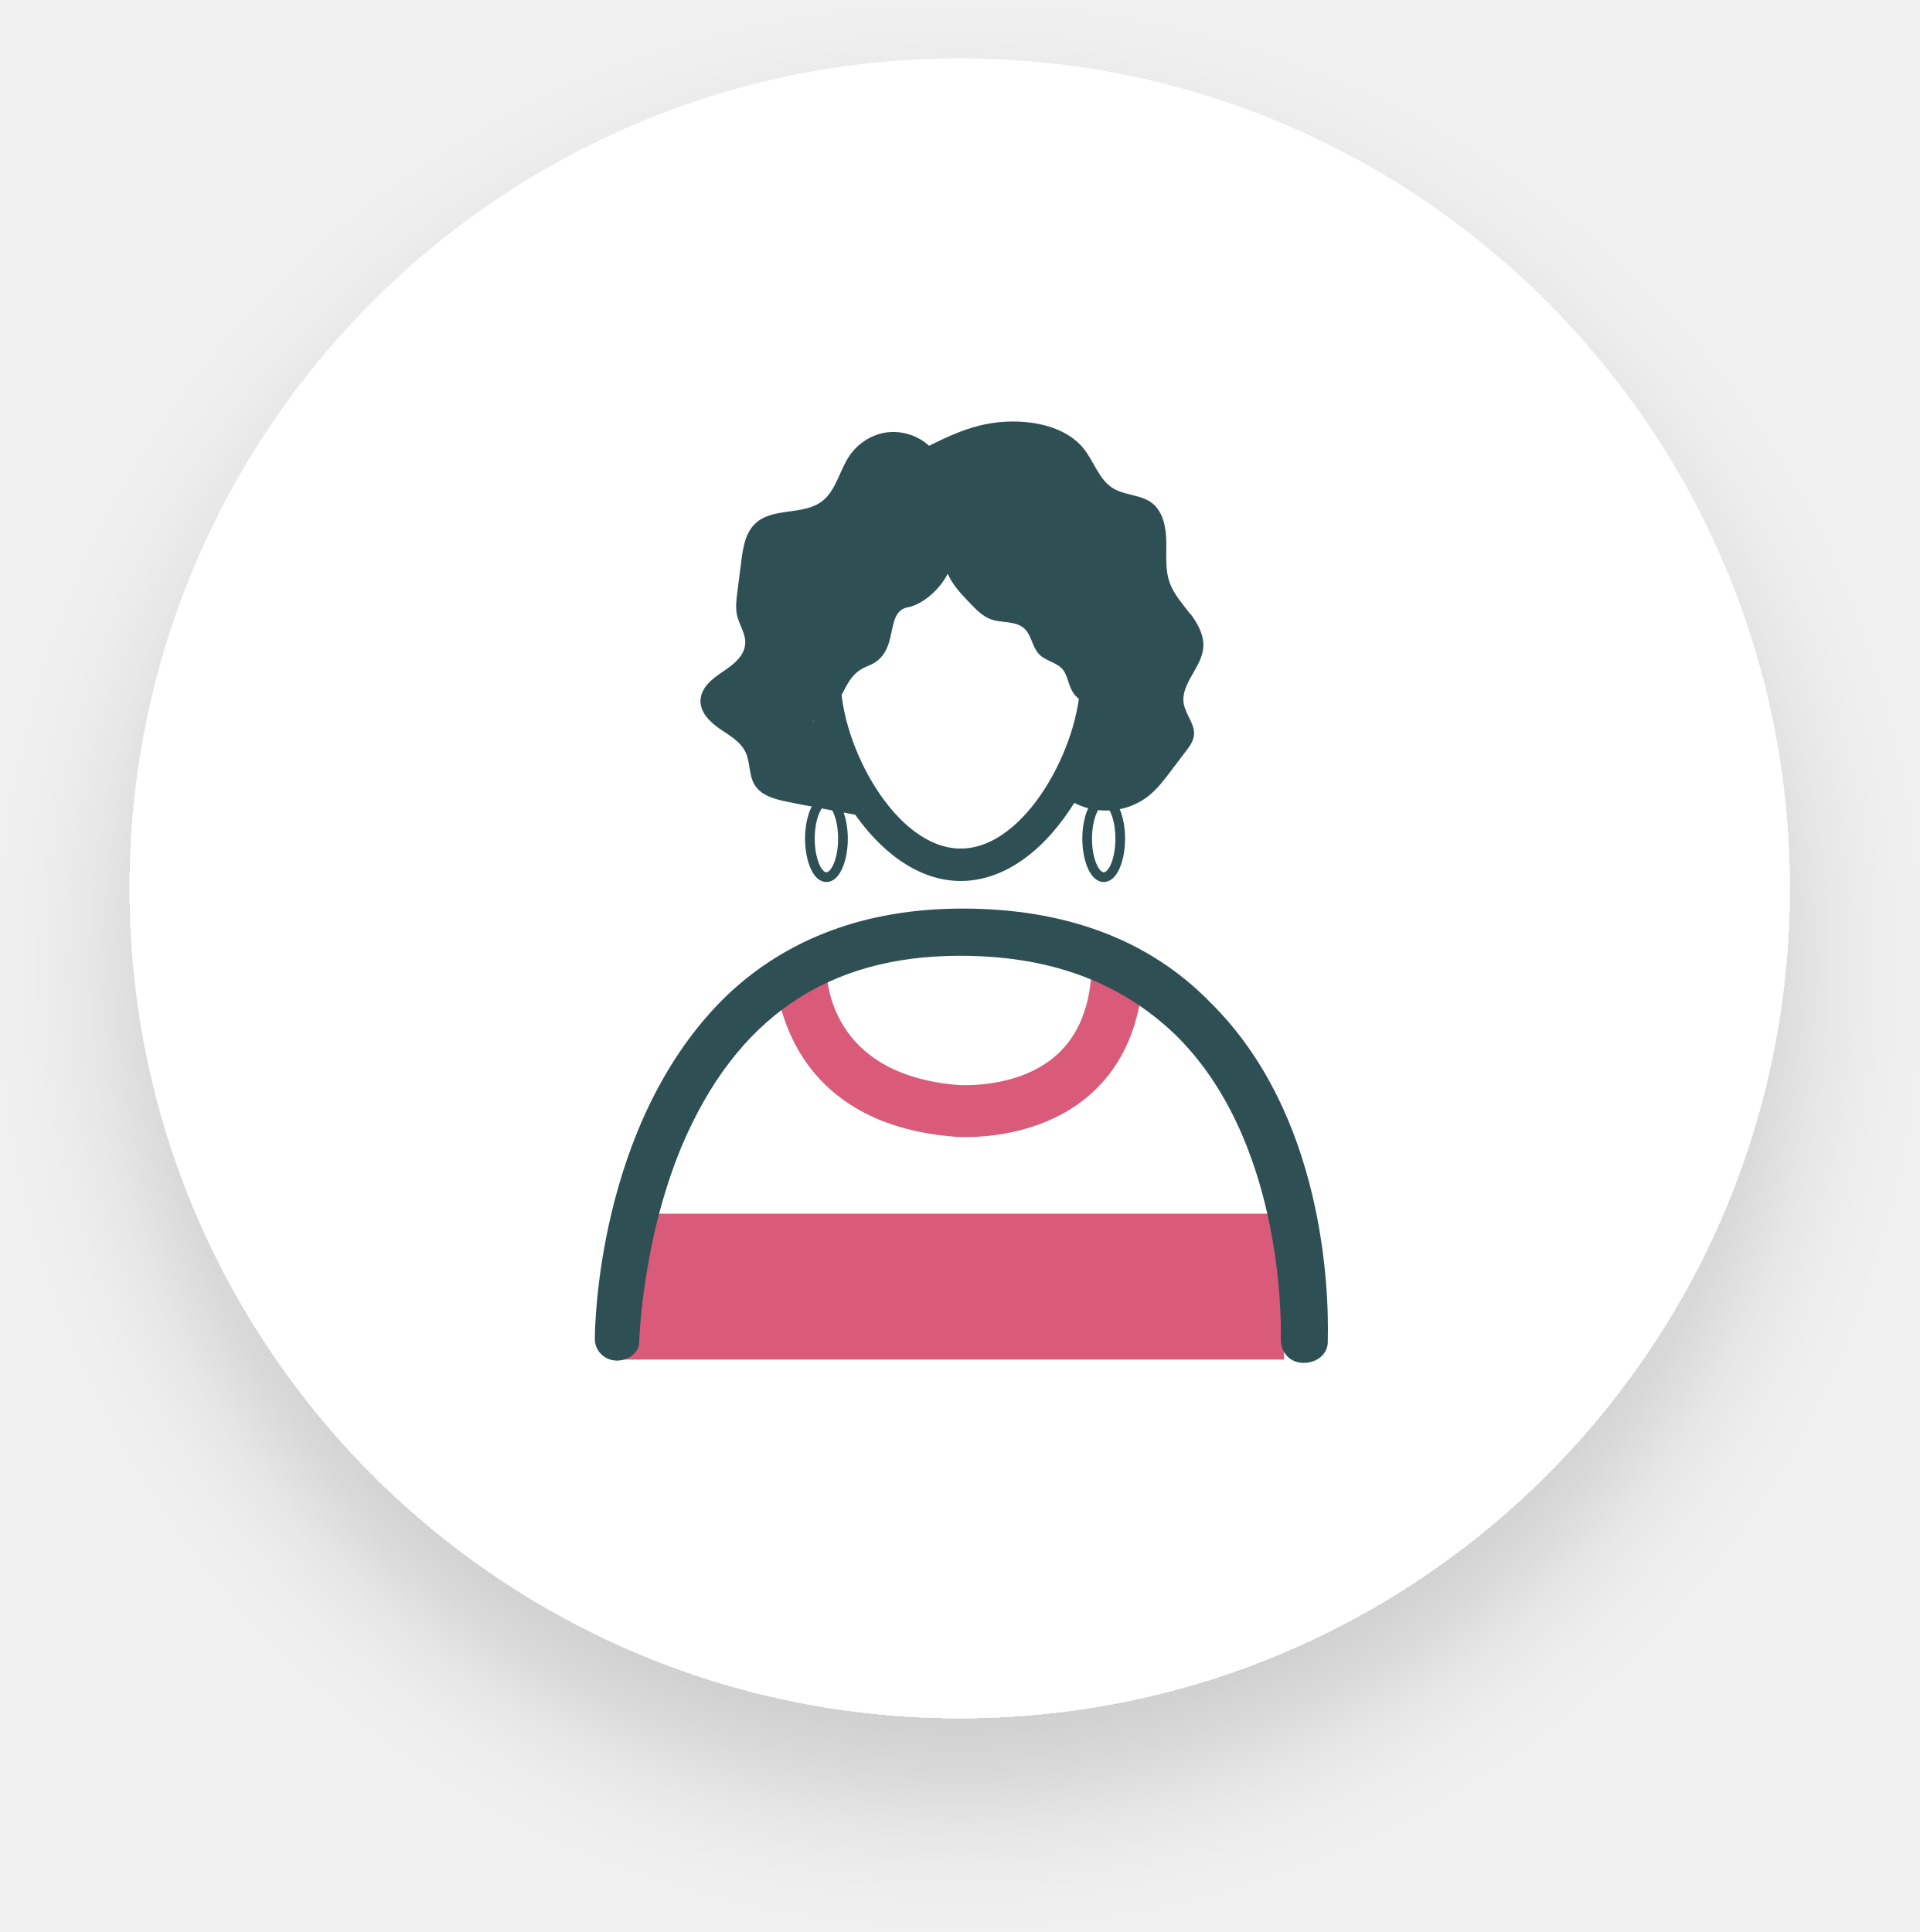
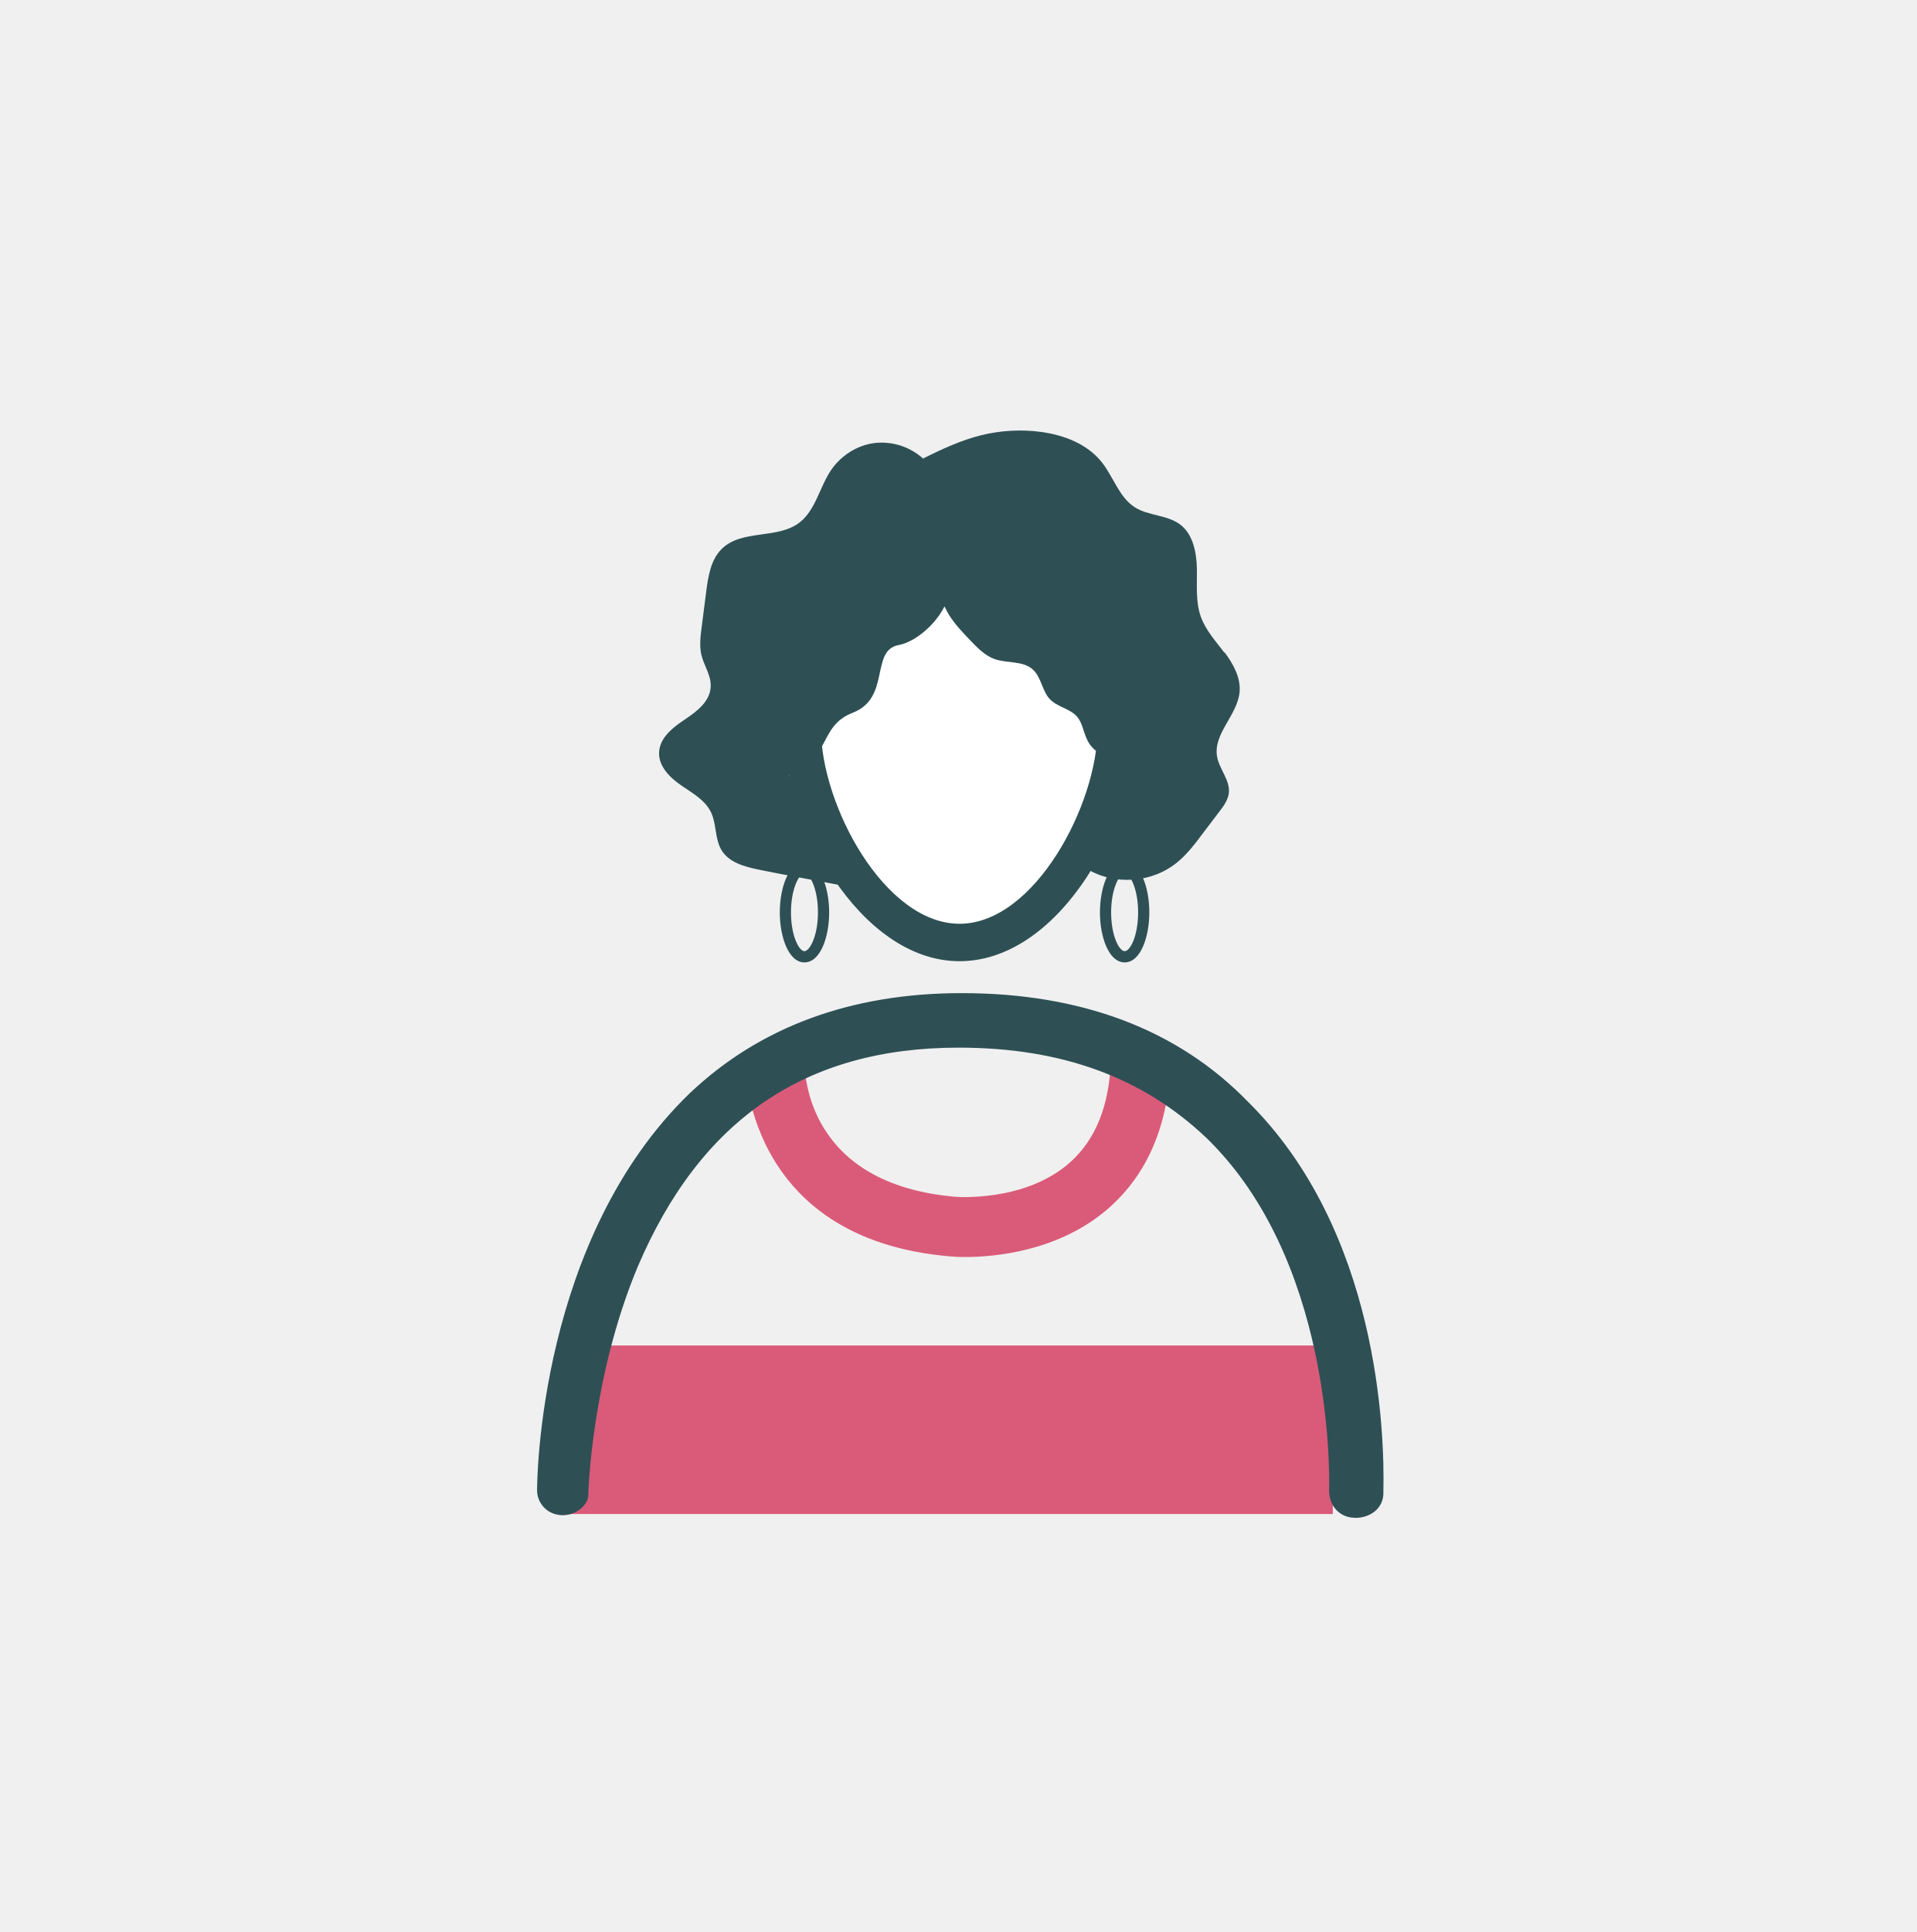
- <svg xmlns="http://www.w3.org/2000/svg" width="148" height="149" viewBox="0 0 148 149" fill="none">
-   <g filter="url(#filter0_d_1501_26053)">
-     <g clip-path="url(#clip0_1501_26053)">
-       <rect x="10" y="4.508" width="128" height="128" rx="64" fill="white" />
-       <path d="M74.449 87.693C73.891 87.693 73.532 87.663 73.472 87.653C59.614 86.493 59.734 74.683 59.744 74.563L63.729 74.663L61.736 74.613L63.729 74.653C63.729 75.493 63.928 82.843 73.831 83.673C73.891 83.673 78.474 84.043 81.472 81.363C83.176 79.843 84.093 77.553 84.182 74.543L88.167 74.673C88.038 78.833 86.663 82.093 84.093 84.383C80.765 87.333 76.381 87.693 74.459 87.693H74.449Z" fill="#DA5B79" />
-       <path d="M99.007 93.602H47.779V104.852H99.007V93.602Z" fill="#DA5B79" />
-       <path d="M47.589 104.682C46.673 104.682 46.115 103.982 46.115 103.282C46.115 102.582 46.294 86.542 56.217 76.952C60.81 72.592 66.867 70.322 74.219 70.322C82.12 70.322 88.546 72.762 93.139 77.472C102.872 87.062 102.135 102.752 102.135 103.452C102.135 104.322 101.398 104.852 100.481 104.852C99.565 104.852 99.007 104.152 99.007 103.282C99.007 103.112 99.555 88.112 90.738 79.562C86.513 75.552 81.004 73.462 74.02 73.462C63.729 73.462 56.566 78.342 52.341 88.282C49.223 95.782 49.034 103.452 49.034 103.632C49.034 103.982 48.486 104.682 47.559 104.682H47.589V104.682Z" fill="#2E5055" />
-       <path d="M100.481 105.102C99.485 105.102 98.758 104.332 98.758 103.282C98.797 101.692 98.877 87.802 90.568 79.742C86.294 75.682 80.885 73.712 74.02 73.712C63.779 73.712 56.765 78.512 52.571 88.382C49.472 95.822 49.283 103.562 49.283 103.632C49.283 104.142 48.605 104.922 47.589 104.932H47.559C46.503 104.912 45.866 104.082 45.866 103.282C45.866 102.602 45.985 86.502 56.047 76.772C60.73 72.322 66.847 70.072 74.219 70.072C82.219 70.072 88.645 72.502 93.318 77.302C102.075 85.932 102.474 99.402 102.384 103.322V103.462C102.384 104.422 101.577 105.112 100.481 105.112V105.102ZM74.02 73.212C80.914 73.212 86.593 75.292 90.907 79.382C99.375 87.592 99.296 101.682 99.256 103.262C99.256 103.942 99.634 104.602 100.481 104.602C101.159 104.602 101.886 104.242 101.886 103.452V103.302C101.976 99.432 101.577 86.142 92.959 77.652C88.376 72.952 82.07 70.572 74.21 70.572C66.967 70.572 60.969 72.782 56.376 77.132C46.473 86.712 46.364 102.612 46.364 103.282C46.364 103.842 46.812 104.422 47.579 104.432C48.356 104.432 48.785 103.832 48.785 103.632C48.785 103.562 48.924 95.842 52.112 88.182C56.396 78.102 63.559 73.212 74.02 73.212V73.212Z" fill="#2E5055" />
-       <path d="M74.06 41.973C79.848 41.973 84.541 46.653 84.541 52.423C84.541 58.193 79.868 66.693 74.08 66.693C68.292 66.693 63.579 58.193 63.579 52.423C63.579 46.653 68.272 41.973 74.06 41.973Z" fill="white" />
-       <path d="M74.08 67.943C67.375 67.943 62.334 58.523 62.334 52.423C62.334 45.973 67.594 40.723 74.06 40.723C80.526 40.723 85.786 45.973 85.786 52.423C85.786 55.553 84.531 59.383 82.518 62.413C80.147 65.973 77.148 67.943 74.08 67.943ZM74.06 43.223C68.969 43.223 64.825 47.353 64.825 52.423C64.825 57.493 69.059 65.443 74.08 65.443C79.101 65.443 83.296 57.443 83.296 52.423C83.296 47.403 79.151 43.223 74.06 43.223Z" fill="#2E5055" />
-       <path d="M91.774 47.352C91.196 46.582 90.519 45.852 90.19 44.932C89.831 43.922 89.951 42.812 89.931 41.742C89.911 40.672 89.682 39.492 88.875 38.832C87.998 38.122 86.713 38.232 85.766 37.622C84.74 36.952 84.352 35.612 83.594 34.642C82.618 33.402 81.054 32.812 79.53 32.602C78.195 32.422 76.83 32.502 75.525 32.822C74.19 33.152 72.924 33.742 71.689 34.352L71.659 34.392C70.782 33.592 69.567 33.202 68.411 33.342C67.256 33.482 66.16 34.172 65.492 35.162C64.735 36.292 64.466 37.802 63.42 38.632C61.935 39.802 59.525 39.072 58.18 40.432C57.452 41.162 57.283 42.292 57.153 43.332C57.054 44.112 56.954 44.882 56.855 45.662C56.775 46.262 56.705 46.882 56.835 47.472C57.004 48.192 57.492 48.852 57.462 49.592C57.432 50.582 56.546 51.262 55.749 51.792C54.952 52.322 54.065 53.002 54.015 53.982C53.965 54.922 54.733 55.682 55.49 56.202C56.247 56.722 57.114 57.192 57.502 58.042C57.851 58.812 57.741 59.772 58.17 60.502C58.668 61.352 59.704 61.622 60.64 61.822C62.334 62.172 64.347 62.522 66.04 62.852V62.552C65.671 61.772 65.482 61.222 65.243 60.342C65.144 60.362 65.522 58.902 65.412 58.902C64.117 58.902 63.35 58.532 63.35 56.502C63.35 56.052 62.623 55.822 62.713 55.422C65.542 54.442 64.625 52.252 66.947 51.352C69.507 50.362 68.093 47.192 70.015 46.832C71.081 46.632 72.436 45.532 73.074 44.252C73.163 44.432 73.253 44.612 73.353 44.782C73.761 45.442 74.289 45.992 74.817 46.542C75.285 47.032 75.784 47.532 76.401 47.762C77.268 48.072 78.344 47.852 79.012 48.502C79.54 49.012 79.599 49.892 80.097 50.432C80.606 50.982 81.472 51.062 81.951 51.642C82.588 52.422 82.24 53.802 84.083 54.302C84.292 54.362 84.69 54.502 85.139 54.642C85.388 55.222 84.531 56.042 84.531 56.802C84.531 58.832 83.475 60.482 82.18 60.482C82.1 60.482 83.037 60.362 82.957 60.342C82.827 60.822 82.668 61.292 82.499 61.752H82.548C84.401 62.902 86.932 62.732 88.626 61.332C89.273 60.802 89.791 60.122 90.299 59.442C90.678 58.942 91.066 58.432 91.445 57.932C91.724 57.572 92.003 57.182 92.063 56.722C92.162 55.852 91.425 55.132 91.276 54.272C91.017 52.742 92.631 51.522 92.78 49.982C92.87 49.002 92.352 48.082 91.774 47.312V47.352V47.352Z" fill="#2E5055" />
-       <path d="M63.719 68.022C62.653 68.022 62.075 66.302 62.075 64.682C62.075 63.062 62.653 61.332 63.719 61.332C64.785 61.332 65.373 63.052 65.373 64.682C65.373 66.312 64.795 68.022 63.719 68.022V68.022ZM63.719 62.082C63.36 62.082 62.822 63.122 62.822 64.682C62.822 66.242 63.36 67.272 63.719 67.272C64.078 67.272 64.625 66.242 64.625 64.682C64.625 63.122 64.087 62.082 63.719 62.082V62.082Z" fill="#2E5055" />
-       <path d="M85.109 68.022C84.033 68.022 83.455 66.302 83.455 64.682C83.455 63.062 84.033 61.332 85.109 61.332C86.185 61.332 86.752 63.052 86.752 64.682C86.752 66.312 86.175 68.022 85.109 68.022V68.022ZM85.109 62.082C84.75 62.082 84.202 63.122 84.202 64.682C84.202 66.242 84.74 67.272 85.109 67.272C85.477 67.272 86.005 66.242 86.005 64.682C86.005 63.122 85.467 62.082 85.109 62.082V62.082Z" fill="#2E5055" />
-     </g>
-   </g>
-   <defs>
-     <filter id="filter0_d_1501_26053" x="0" y="0.508" width="148" height="148" filterUnits="userSpaceOnUse" color-interpolation-filters="sRGB">
-       <feFlood flood-opacity="0" result="BackgroundImageFix" />
-       <feColorMatrix in="SourceAlpha" type="matrix" values="0 0 0 0 0 0 0 0 0 0 0 0 0 0 0 0 0 0 127 0" result="hardAlpha" />
-       <feOffset dy="6" />
-       <feGaussianBlur stdDeviation="5" />
-       <feComposite in2="hardAlpha" operator="out" />
-       <feColorMatrix type="matrix" values="0 0 0 0 0 0 0 0 0 0 0 0 0 0 0 0 0 0 0.15 0" />
-       <feBlend mode="normal" in2="BackgroundImageFix" result="effect1_dropShadow_1501_26053" />
-       <feBlend mode="normal" in="SourceGraphic" in2="effect1_dropShadow_1501_26053" result="shape" />
-     </filter>
-     <clipPath id="clip0_1501_26053">
-       <rect x="10" y="4.508" width="128" height="128" rx="64" fill="white" />
-     </clipPath>
-   </defs>
+ <svg xmlns="http://www.w3.org/2000/svg" width="128" height="129" viewBox="0 0 128 129" fill="none">
+   <path d="M64.449 83.931c-.558 0-.917-.03-.977-.04-13.858-1.16-13.738-12.97-13.728-13.09l3.985.1-1.993-.05 1.993.04c0 .84.199 8.19 10.102 9.02.06 0 4.643.37 7.641-2.31 1.704-1.52 2.62-3.81 2.71-6.82l3.985.13c-.13 4.16-1.504 7.42-4.075 9.71-3.327 2.95-7.71 3.31-9.633 3.31h-.01zM89.007 89.84H37.779v11.25h51.228V89.84z" fill="#DA5B79" />
+   <path d="M37.59 100.921c-.917 0-1.475-.7-1.475-1.4s.18-16.74 10.102-26.33c4.593-4.36 10.65-6.63 18.002-6.63 7.9 0 14.327 2.44 18.92 7.15 9.733 9.59 8.996 25.28 8.996 25.98 0 .87-.737 1.4-1.654 1.4-.916 0-1.474-.7-1.474-1.57 0-.17.548-15.17-8.27-23.72-4.224-4.01-9.733-6.1-16.717-6.1-10.291 0-17.454 4.88-21.679 14.82-3.118 7.5-3.307 15.17-3.307 15.35 0 .35-.548 1.05-1.475 1.05h.03z" fill="#2E5055" />
+   <path d="M90.481 101.341c-.996 0-1.723-.77-1.723-1.82.04-1.59.12-15.48-8.19-23.54-4.274-4.06-9.683-6.03-16.548-6.03-10.241 0-17.255 4.8-21.45 14.67-3.098 7.44-3.287 15.18-3.287 15.25 0 .51-.678 1.29-1.694 1.3h-.03c-1.056-.02-1.693-.85-1.693-1.65 0-.68.12-16.78 10.181-26.51 4.683-4.45 10.8-6.7 18.172-6.7 8 0 14.426 2.43 19.099 7.23 8.757 8.63 9.156 22.1 9.066 26.02v.14c0 .96-.807 1.65-1.903 1.65v-.01zm-26.46-31.89c6.893 0 12.572 2.08 16.886 6.17 8.468 8.21 8.389 22.3 8.349 23.88 0 .68.378 1.34 1.225 1.34.678 0 1.405-.36 1.405-1.15v-.15c.09-3.87-.309-17.16-8.927-25.65-4.583-4.7-10.889-7.08-18.75-7.08-7.242 0-13.24 2.21-17.833 6.56-9.903 9.58-10.012 25.48-10.012 26.15 0 .56.448 1.14 1.215 1.15.777 0 1.206-.6 1.206-.8 0-.07.14-7.79 3.327-15.45C46.396 74.34 53.56 69.45 64.02 69.45z" fill="#2E5055" />
+   <path d="M64.06 38.21c5.788 0 10.48 4.68 10.48 10.45s-4.672 14.27-10.46 14.27c-5.788 0-10.5-8.5-10.5-14.27s4.692-10.45 10.48-10.45z" fill="#fff" />
+   <path d="M64.08 64.18c-6.705 0-11.746-9.42-11.746-15.52 0-6.45 5.26-11.7 11.726-11.7 6.466 0 11.726 5.25 11.726 11.7 0 3.13-1.255 6.96-3.268 9.99-2.37 3.56-5.37 5.53-8.438 5.53zm-.02-24.72c-5.09 0-9.235 4.13-9.235 9.2 0 5.07 4.234 13.02 9.255 13.02 5.021 0 9.216-8 9.216-13.02s-4.145-9.2-9.236-9.2z" fill="#2E5055" />
+   <path d="M81.774 43.59c-.578-.77-1.255-1.5-1.584-2.42-.359-1.01-.24-2.12-.26-3.19-.02-1.07-.248-2.25-1.055-2.91-.877-.71-2.162-.6-3.109-1.21-1.026-.67-1.414-2.01-2.172-2.98-.976-1.24-2.54-1.83-4.064-2.04a10.8 10.8 0 0 0-4.005.22c-1.335.33-2.6.92-3.836 1.53l-.03.04a4.146 4.146 0 0 0-3.248-1.05c-1.155.14-2.251.83-2.919 1.82-.757 1.13-1.026 2.64-2.072 3.47-1.485 1.17-3.895.44-5.24 1.8-.728.73-.897 1.86-1.027 2.9l-.298 2.33c-.08.6-.15 1.22-.02 1.81.169.72.657 1.38.627 2.12-.03.99-.916 1.67-1.713 2.2-.797.53-1.684 1.21-1.734 2.19-.05.94.718 1.7 1.475 2.22.757.52 1.624.99 2.012 1.84.349.77.24 1.73.668 2.46.498.85 1.534 1.12 2.47 1.32 1.694.35 3.706.7 5.4 1.03v-.3c-.368-.78-.558-1.33-.797-2.21-.1.02.28-1.44.17-1.44-1.296 0-2.063-.37-2.063-2.4 0-.45-.727-.68-.637-1.08 2.829-.98 1.912-3.17 4.234-4.07 2.56-.99 1.145-4.16 3.068-4.52 1.066-.2 2.421-1.3 3.059-2.58.09.18.18.36.279.53.408.66.936 1.21 1.464 1.76.469.49.967.99 1.584 1.22.867.31 1.943.09 2.61.74.529.51.588 1.39 1.087 1.93.508.55 1.374.63 1.853 1.21.637.78.289 2.16 2.132 2.66.209.06.607.2 1.056.34.249.58-.608 1.4-.608 2.16 0 2.03-1.056 3.68-2.351 3.68-.08 0 .856-.12.777-.14-.13.48-.29.95-.458 1.41h.05c1.852 1.15 4.383.98 6.076-.42.648-.53 1.166-1.21 1.674-1.89l1.146-1.51c.279-.36.558-.75.618-1.21.1-.87-.638-1.59-.787-2.45-.26-1.53 1.355-2.75 1.504-4.29.09-.98-.428-1.9-1.006-2.67v.04z" fill="#2E5055" />
+   <path d="M53.719 64.26c-1.066 0-1.644-1.72-1.644-3.34 0-1.62.578-3.35 1.644-3.35 1.066 0 1.654 1.72 1.654 3.35 0 1.63-.578 3.34-1.654 3.34zm0-5.94c-.359 0-.897 1.04-.897 2.6s.538 2.59.897 2.59c.358 0 .906-1.03.906-2.59 0-1.56-.538-2.6-.906-2.6zM75.109 64.26c-1.076 0-1.654-1.72-1.654-3.34 0-1.62.578-3.35 1.654-3.35s1.644 1.72 1.644 3.35c0 1.63-.578 3.34-1.644 3.34zm0-5.94c-.359 0-.907 1.04-.907 2.6s.538 2.59.907 2.59c.368 0 .896-1.03.896-2.59 0-1.56-.538-2.6-.896-2.6z" fill="#2E5055" />
</svg>
